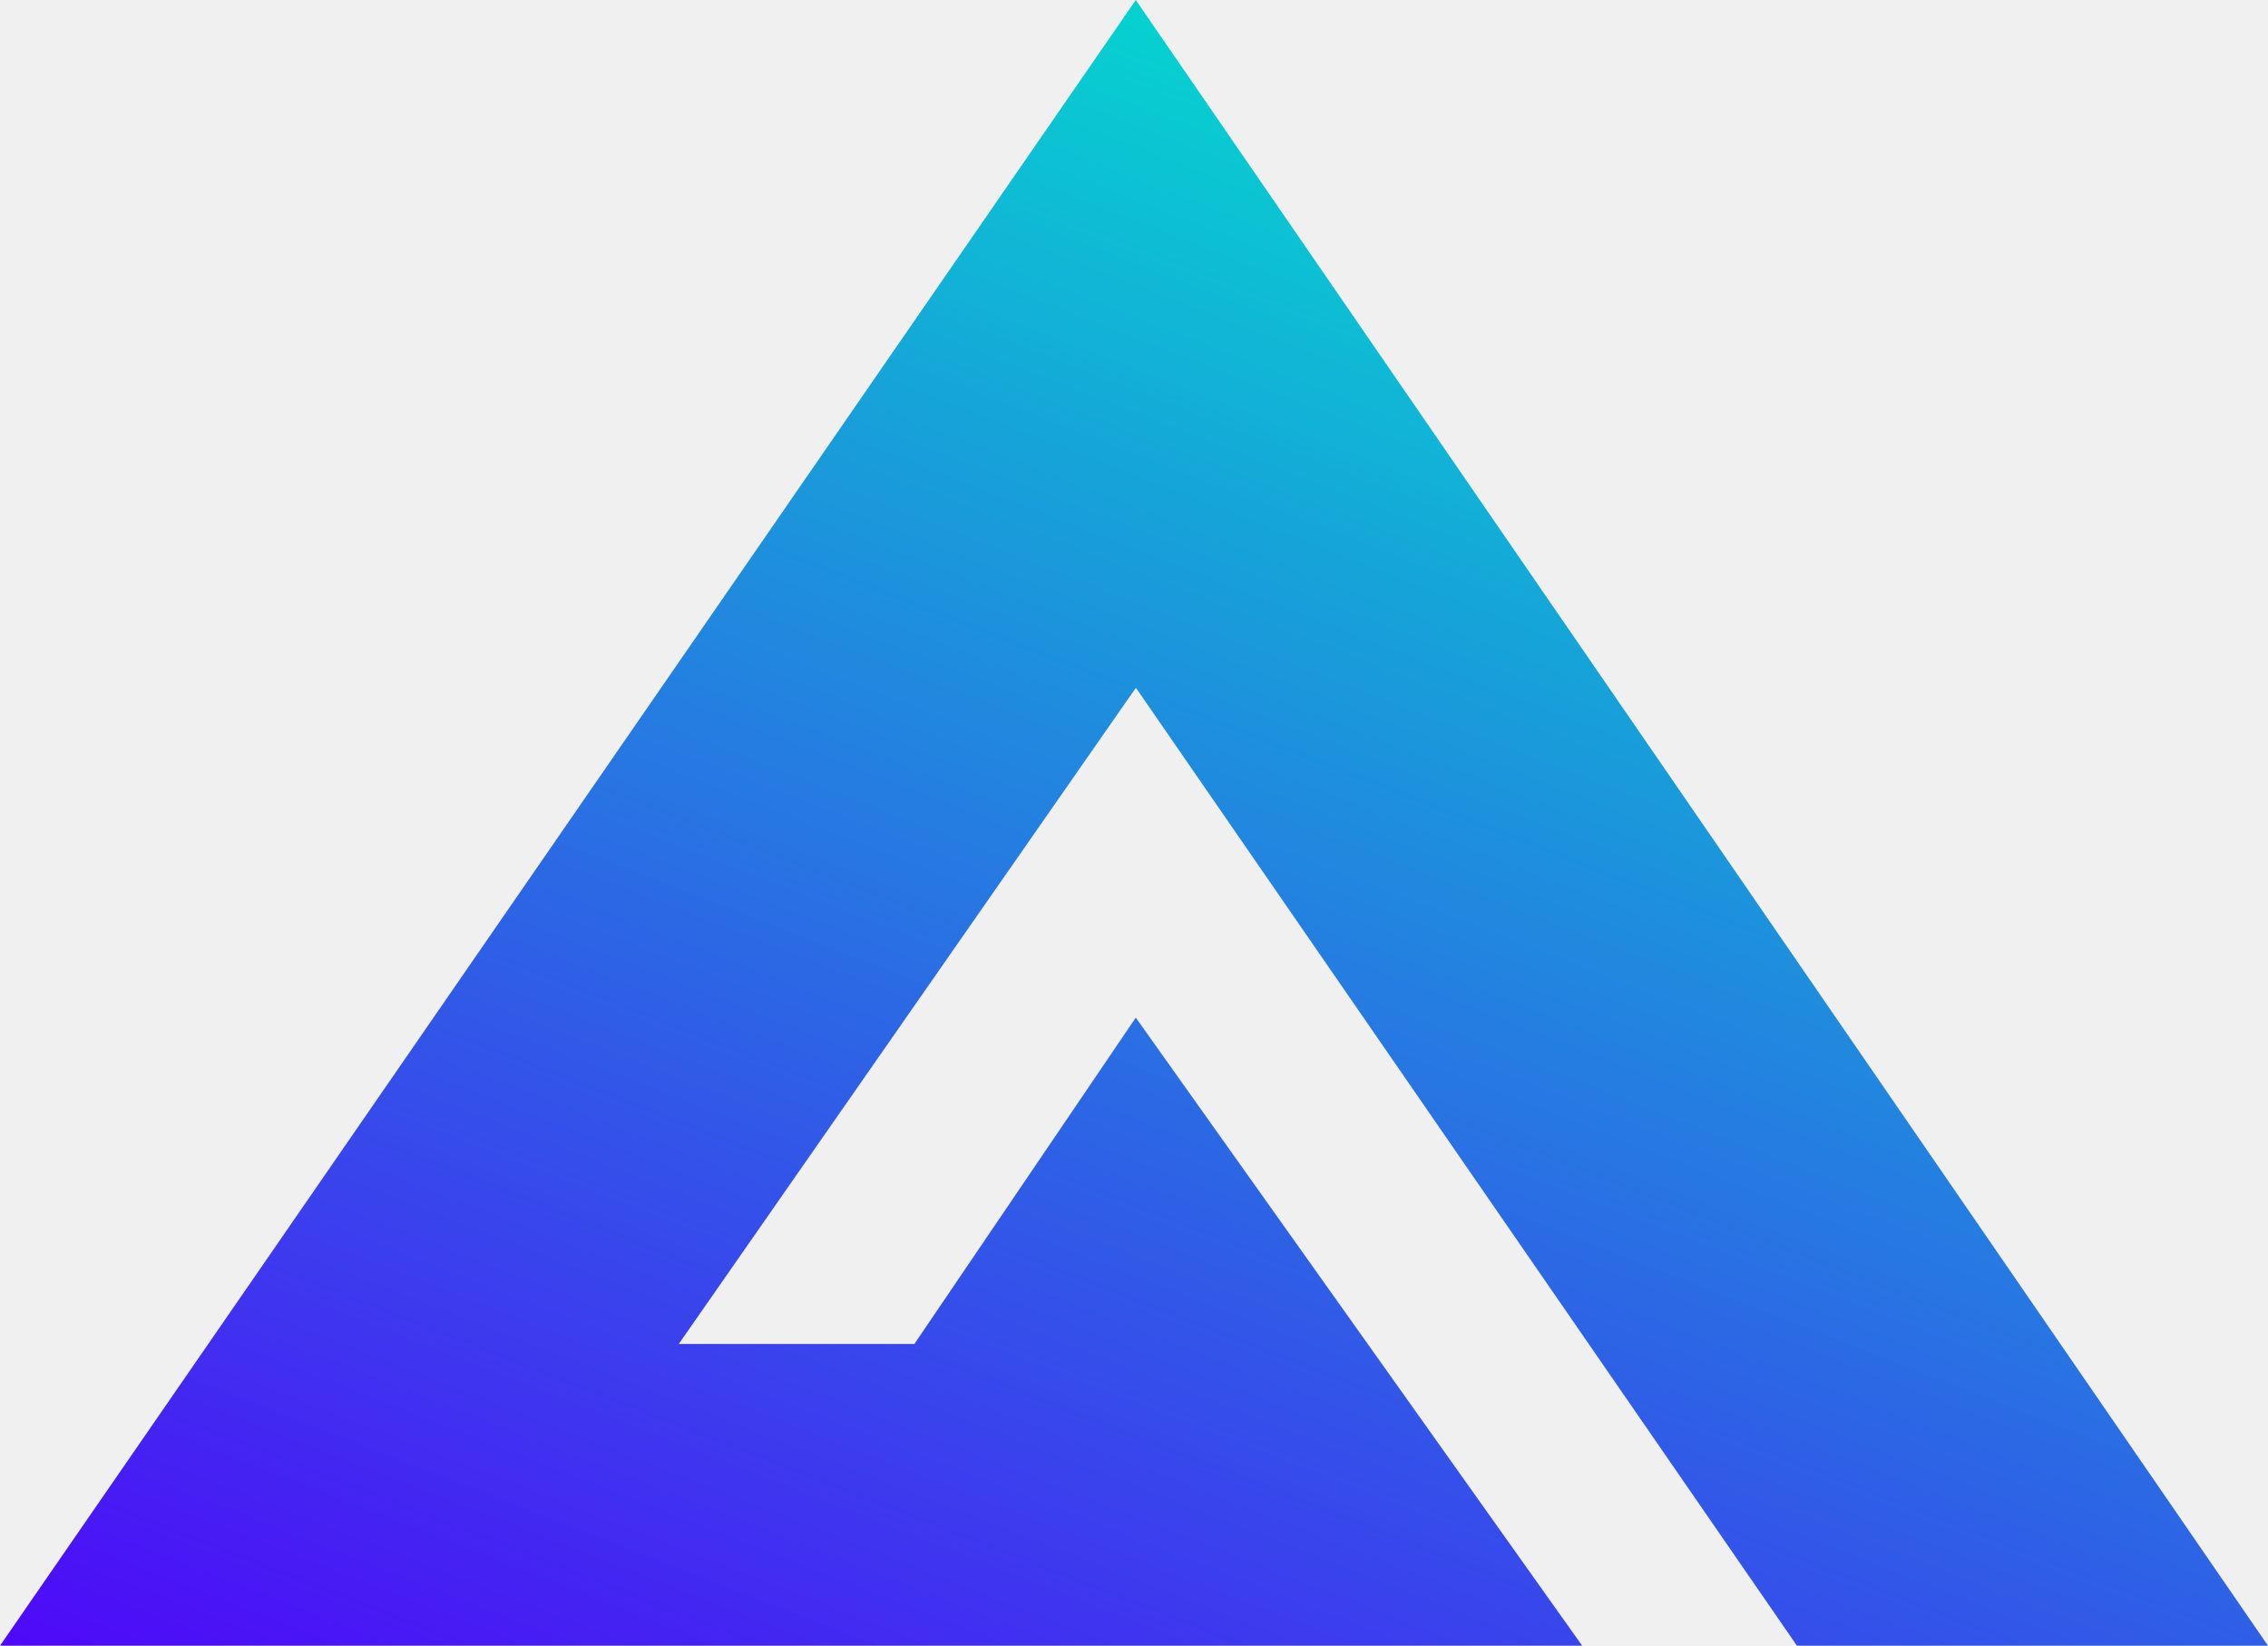
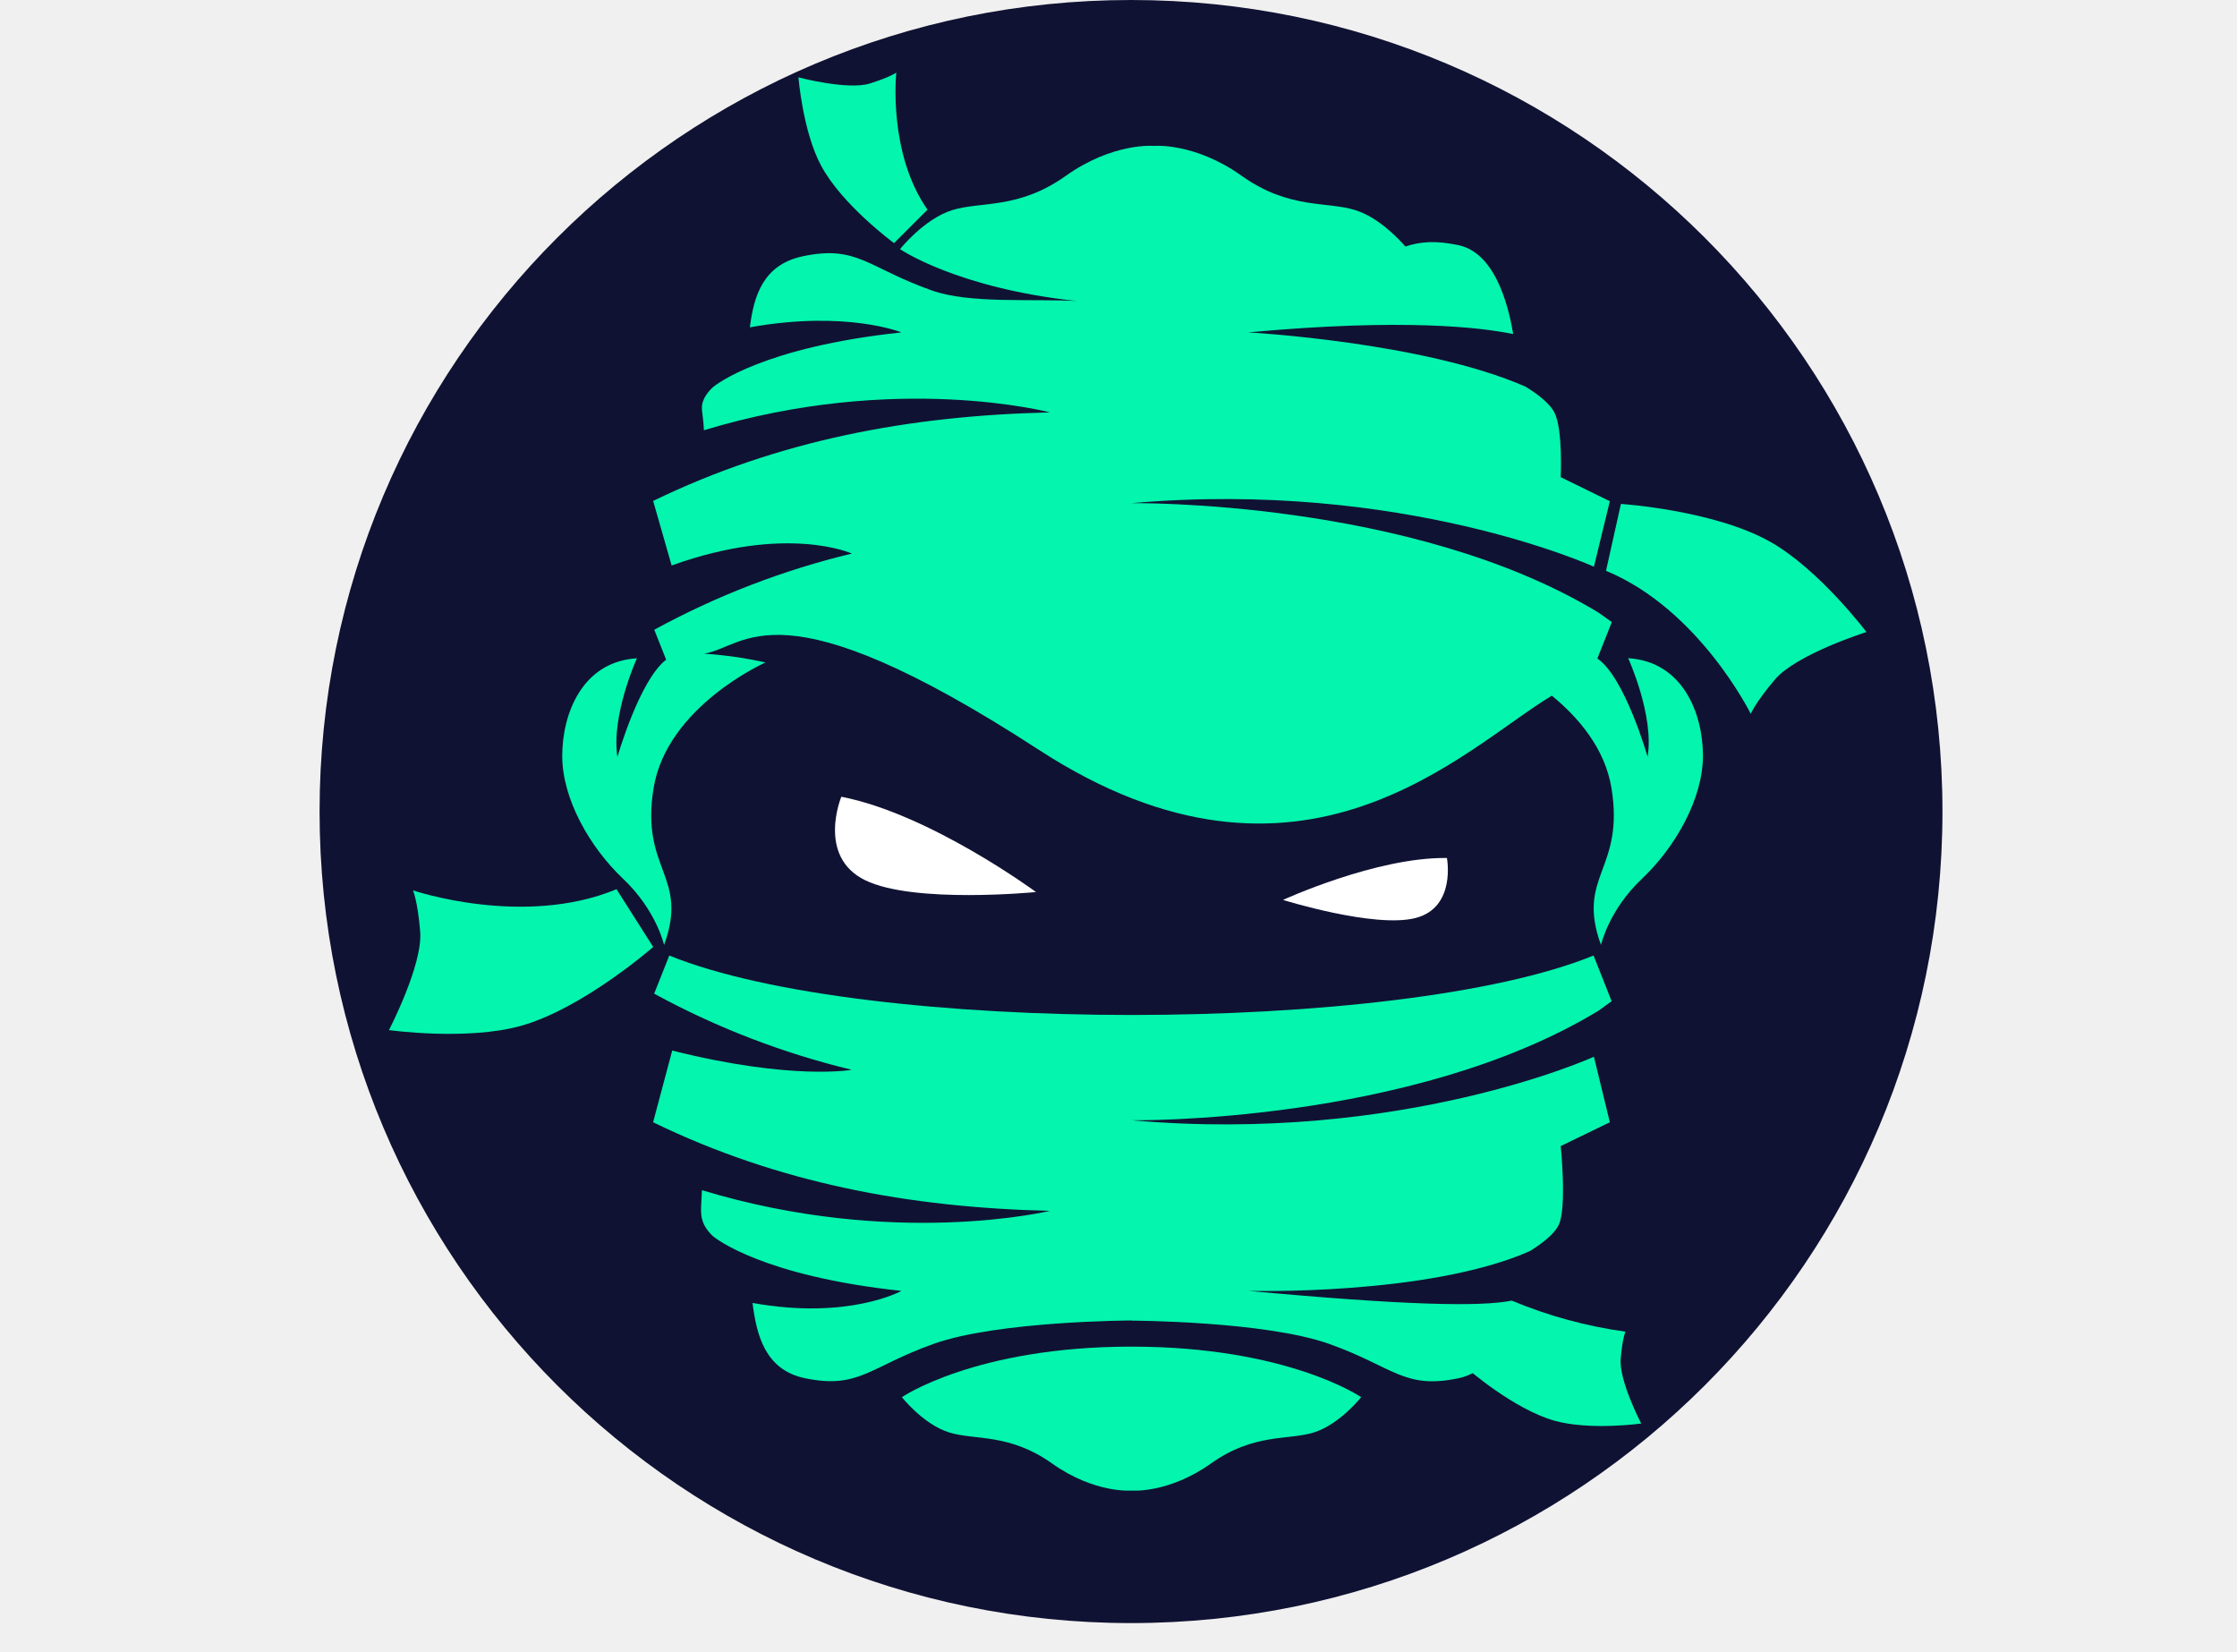
- <svg xmlns="http://www.w3.org/2000/svg" height="30.471" viewBox="0 0 42 30.471" width="42">
-   <linearGradient id="a" gradientUnits="objectBoundingBox" x1=".536" x2=".011" y1=".026" y2="1">
-     <stop offset="0" stop-color="#03d1cf" stop-opacity=".988" />
-     <stop offset="1" stop-color="#4e09f8" />
-   </linearGradient>
-   <path d="m567.667 726.47-20.967-30.47-21.033 30.47h29.3l-8.267-11.629-4.1 6.042h-4.363l8.465-12.149 12.242 17.736z" fill="url(#a)" transform="translate(-525.667 -696)" />
+ <svg xmlns="http://www.w3.org/2000/svg" width="42" height="31" viewBox="0 0 42 31" fill="none">
+   <g clip-path="url(#clip0_1_66)">
+     <g clip-path="url(#clip1_1_66)">
+       <path d="M21.235 30.47C29.649 30.47 36.47 23.649 36.47 15.235C36.47 6.821 29.649 0 21.235 0C12.821 0 6 6.821 6 15.235C6 23.649 12.821 30.47 21.235 30.47Z" fill="#101233" />
+       <path fill-rule="evenodd" clip-rule="evenodd" d="M16.933 26.229C16.933 26.229 18.312 25.28 21.244 25.28C24.177 25.28 25.556 26.229 25.556 26.229C25.556 26.229 25.154 26.738 24.671 26.89C24.188 27.043 23.544 26.899 22.739 27.472C21.934 28.044 21.244 27.982 21.244 27.982C21.244 27.982 20.554 28.043 19.75 27.472C18.945 26.901 18.301 27.042 17.817 26.89C17.334 26.739 16.933 26.229 16.933 26.229Z" fill="#03F5AE" />
+       <path fill-rule="evenodd" clip-rule="evenodd" d="M20.222 5.651C19.389 5.605 18.206 5.705 17.499 5.454C16.292 5.028 16.098 4.595 15.076 4.81C14.33 4.967 14.153 5.551 14.079 6.145C15.887 5.82 16.924 6.24 16.924 6.24C14.324 6.518 13.444 7.221 13.389 7.265C13.32 7.326 13.263 7.399 13.22 7.481C13.136 7.66 13.201 7.725 13.216 8.077C16.828 6.98 19.713 7.742 19.713 7.742C17.08 7.803 14.619 8.26 12.263 9.404L12.61 10.616C14.775 9.836 15.994 10.392 15.994 10.392C14.7 10.703 13.453 11.184 12.284 11.822L12.507 12.384C12.004 12.77 11.592 14.209 11.592 14.209C11.471 13.431 11.958 12.358 11.958 12.358C10.939 12.419 10.556 13.387 10.556 14.192C10.556 14.997 11.073 15.905 11.698 16.497C12.324 17.088 12.468 17.74 12.468 17.74C12.942 16.442 12.02 16.338 12.271 14.797C12.522 13.256 14.373 12.436 14.373 12.436C13.993 12.352 13.607 12.297 13.219 12.271C14.015 12.149 14.573 10.873 19.507 14.078C24.442 17.284 27.497 14.041 29.136 13.06C29.623 13.458 30.133 14.041 30.256 14.797C30.506 16.336 29.586 16.442 30.059 17.74C30.059 17.74 30.202 17.087 30.828 16.497C31.454 15.906 31.973 14.994 31.973 14.189C31.973 13.385 31.589 12.418 30.569 12.356C30.569 12.356 31.061 13.429 30.934 14.207C30.934 14.207 30.508 12.714 29.991 12.362L30.262 11.678L30.01 11.499C26.497 9.369 21.244 9.446 21.244 9.446C26.333 8.998 29.926 10.639 29.926 10.639L30.225 9.409L29.303 8.958C29.303 8.958 29.344 8.08 29.191 7.758C29.102 7.568 28.84 7.38 28.643 7.259C26.729 6.419 23.436 6.24 23.436 6.24C26.367 5.969 27.823 6.15 28.41 6.271C28.308 5.653 28.044 4.742 27.382 4.602C26.948 4.511 26.663 4.536 26.386 4.628C26.264 4.489 25.887 4.083 25.447 3.945C24.913 3.776 24.202 3.934 23.314 3.302C22.427 2.669 21.662 2.739 21.662 2.739C21.662 2.739 20.899 2.67 20.009 3.302C19.12 3.935 18.408 3.777 17.877 3.945C17.345 4.113 16.898 4.677 16.898 4.677C16.898 4.677 17.97 5.413 20.226 5.652L20.222 5.651Z" fill="#03F5AE" />
+       <path fill-rule="evenodd" clip-rule="evenodd" d="M21.244 24.789C21.244 24.789 18.739 24.798 17.532 25.227C16.324 25.656 16.13 26.086 15.108 25.872C14.362 25.714 14.203 25.055 14.129 24.46C15.938 24.785 16.924 24.234 16.924 24.234C14.324 23.956 13.444 23.253 13.389 23.21C13.32 23.148 13.263 23.075 13.22 22.993C13.136 22.814 13.164 22.695 13.179 22.343C16.791 23.439 19.712 22.731 19.712 22.731C17.079 22.67 14.617 22.212 12.262 21.068L12.621 19.722C14.876 20.288 15.991 20.083 15.991 20.083C14.697 19.771 13.45 19.291 12.282 18.654L12.566 17.938C16.215 19.426 26.27 19.426 29.919 17.938L30.259 18.796L30.01 18.975C26.497 21.108 21.244 21.031 21.244 21.031C26.333 21.478 29.926 19.838 29.926 19.838L30.225 21.068L29.303 21.515C29.303 21.515 29.42 22.669 29.267 22.991C29.178 23.181 28.916 23.368 28.719 23.489C26.805 24.33 23.436 24.233 23.436 24.233C26.367 24.505 27.801 24.535 28.385 24.416C28.283 25.034 28.046 25.734 27.382 25.874C26.362 26.088 26.163 25.659 24.958 25.23C23.752 24.8 21.245 24.792 21.245 24.792L21.244 24.789Z" fill="#03F5AE" />
+       <path fill-rule="evenodd" clip-rule="evenodd" d="M15.796 14.957C15.796 14.957 15.33 16.077 16.243 16.524C17.157 16.972 19.451 16.746 19.451 16.746C19.451 16.746 17.462 15.28 15.795 14.957H15.796Z" fill="white" />
+       <path fill-rule="evenodd" clip-rule="evenodd" d="M27.166 16.107C27.166 16.107 27.345 17.037 26.576 17.234C25.807 17.431 24.089 16.894 24.089 16.894C24.089 16.894 25.842 16.088 27.166 16.107Z" fill="white" />
+       <path d="M30.433 9.46C30.433 9.46 32.172 9.574 33.231 10.168C34.149 10.682 35.043 11.865 35.043 11.865C35.043 11.865 33.731 12.278 33.323 12.758C32.948 13.201 32.871 13.401 32.871 13.401C32.871 13.401 31.901 11.437 30.153 10.716L30.433 9.46Z" fill="#03F5AE" />
+       <path d="M27.551 25.695C27.551 25.695 28.413 26.45 29.182 26.67C29.848 26.858 30.814 26.724 30.814 26.724C30.814 26.724 30.395 25.922 30.429 25.509C30.46 25.129 30.517 24.999 30.517 24.999C29.784 24.898 29.067 24.702 28.384 24.417L27.551 25.695Z" fill="#03F5AE" />
+       <path d="M12.264 17.777C12.264 17.777 10.953 18.927 9.784 19.257C8.772 19.542 7.302 19.338 7.302 19.338C7.302 19.338 7.939 18.117 7.889 17.49C7.842 16.912 7.754 16.715 7.754 16.715C7.754 16.715 9.829 17.419 11.575 16.693L12.264 17.777Z" fill="#03F5AE" />
+       <path d="M16.786 4.564C16.786 4.564 15.815 3.853 15.418 3.113C15.073 2.474 14.991 1.452 14.991 1.452C14.991 1.452 15.909 1.695 16.326 1.569C16.708 1.45 16.828 1.363 16.828 1.363C16.828 1.363 16.665 2.867 17.414 3.936L16.786 4.564Z" fill="#03F5AE" />
+     </g>
+   </g>
+   <defs>
+     <clipPath id="clip0_1_66">
+       <rect width="42" height="30.471" fill="white" />
+     </clipPath>
+     <clipPath id="clip1_1_66">
+       <rect width="30.47" height="30.47" fill="white" transform="translate(6)" />
+     </clipPath>
+   </defs>
</svg>
